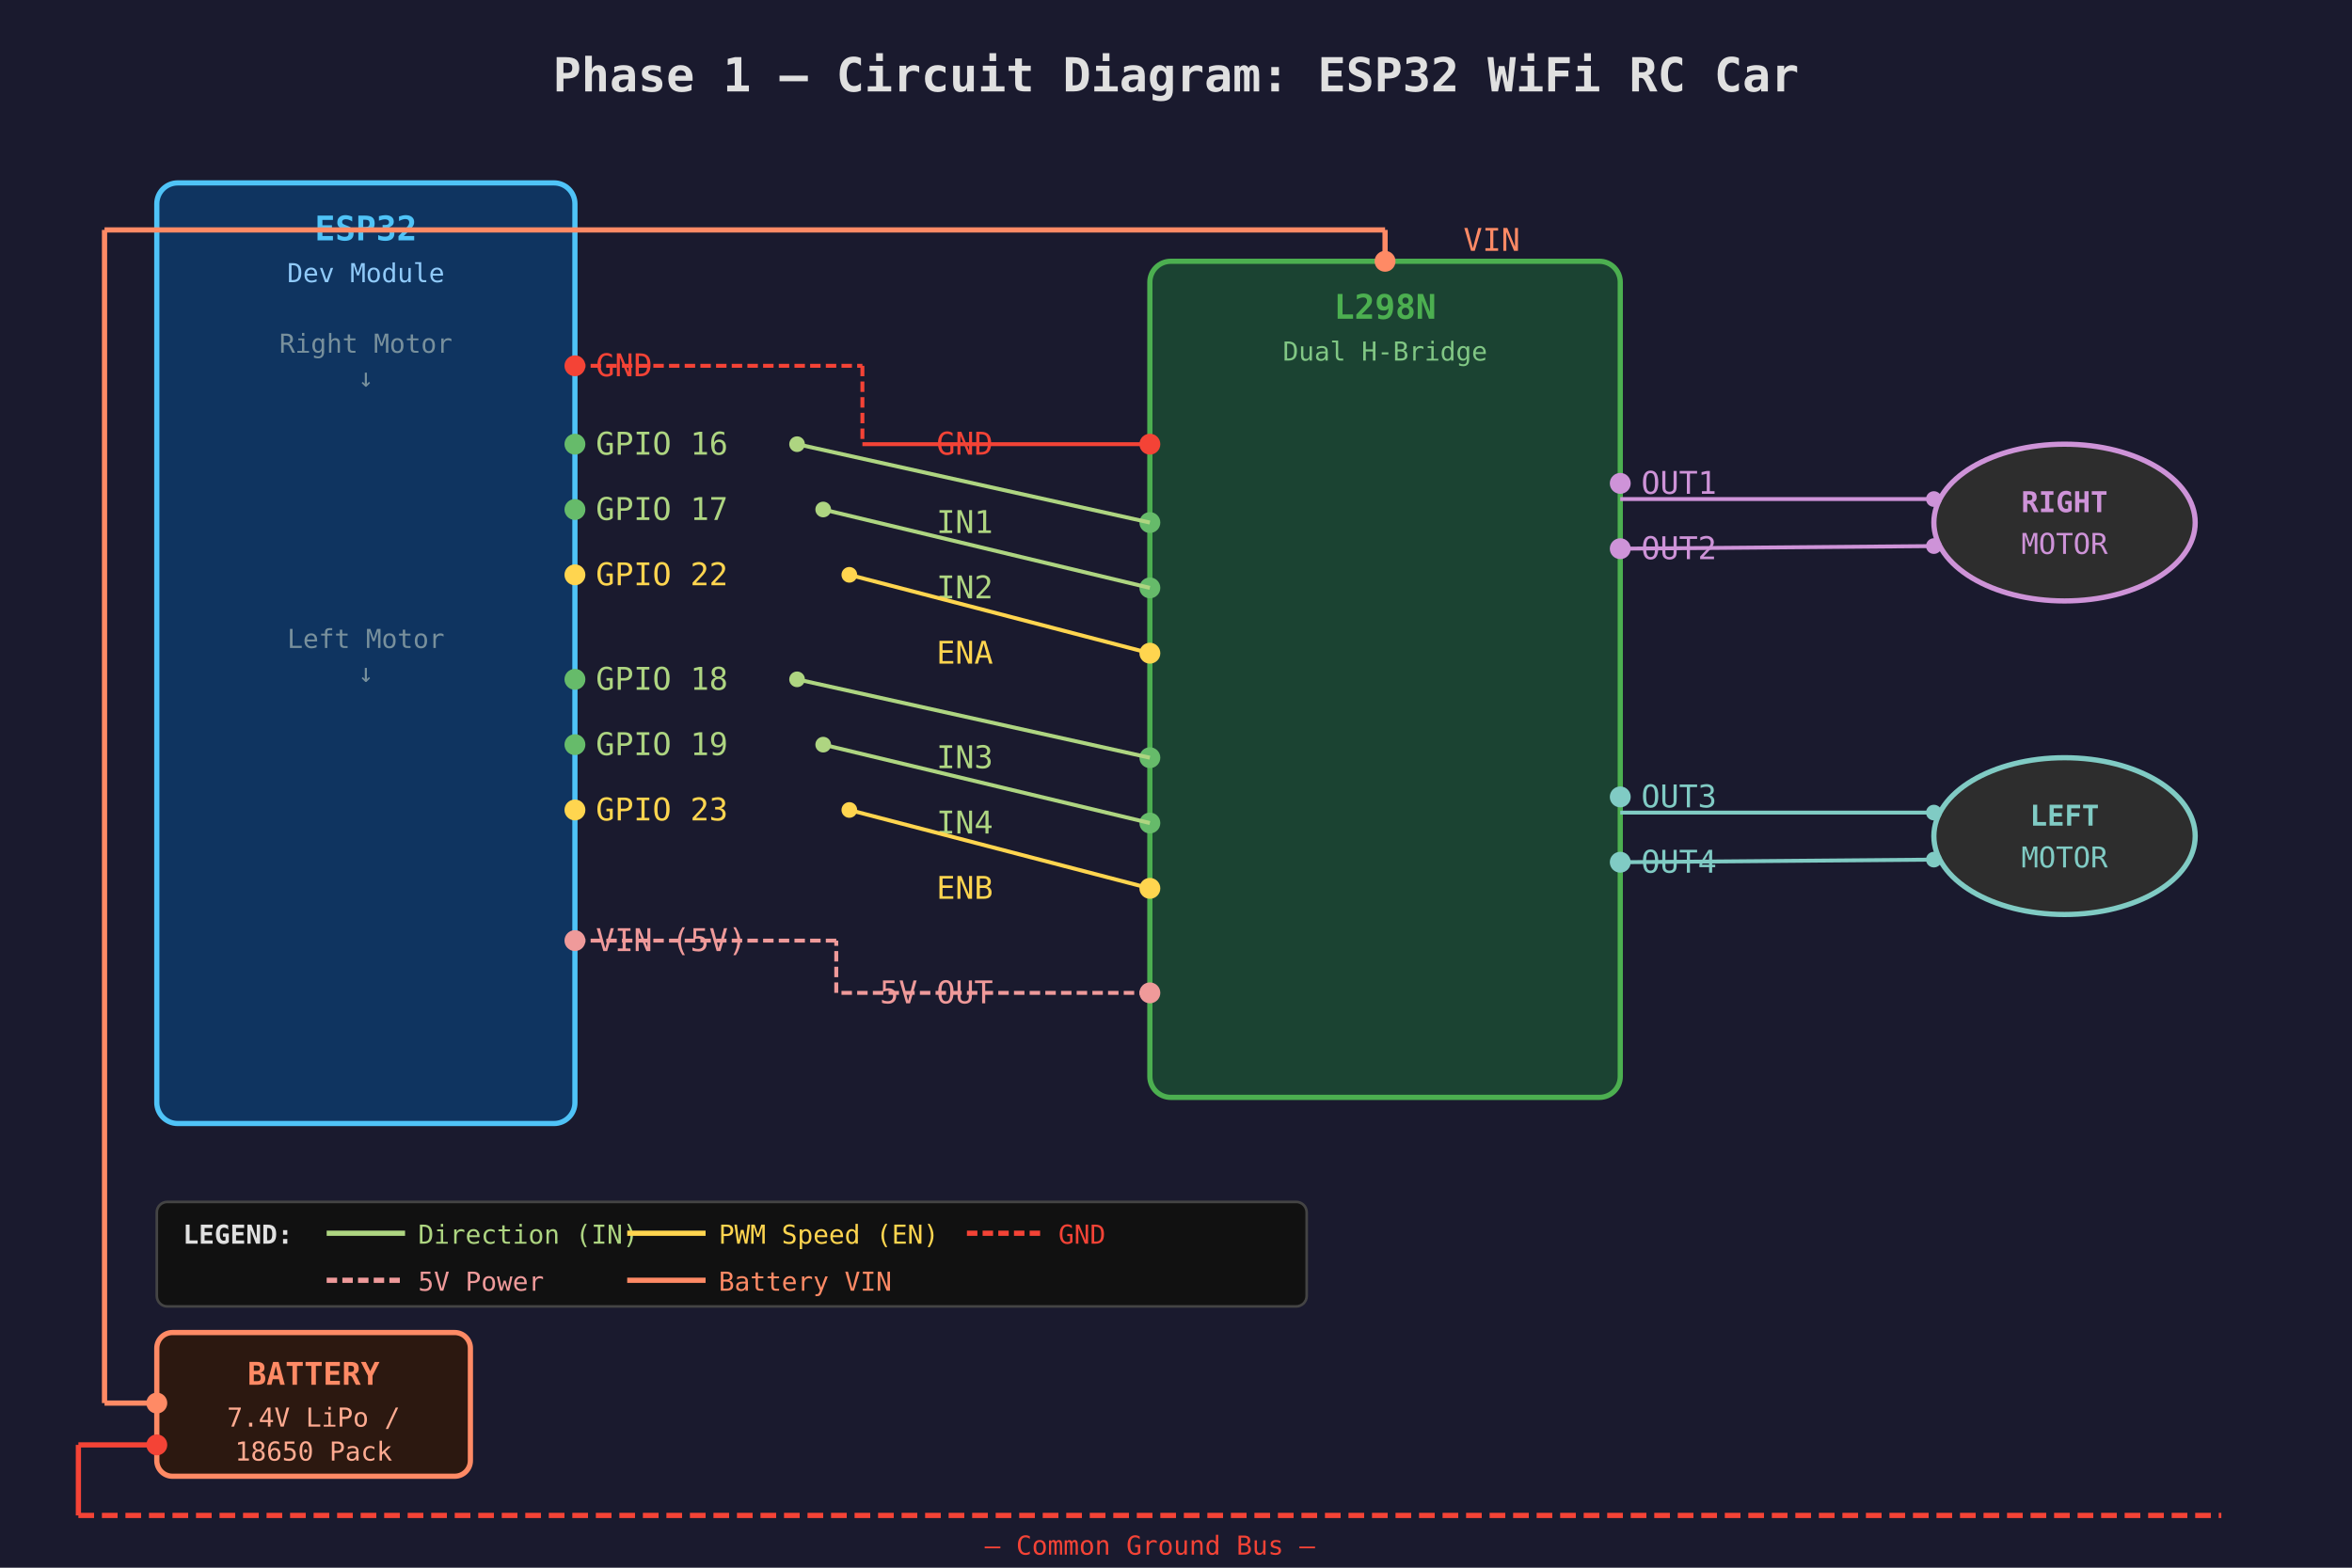
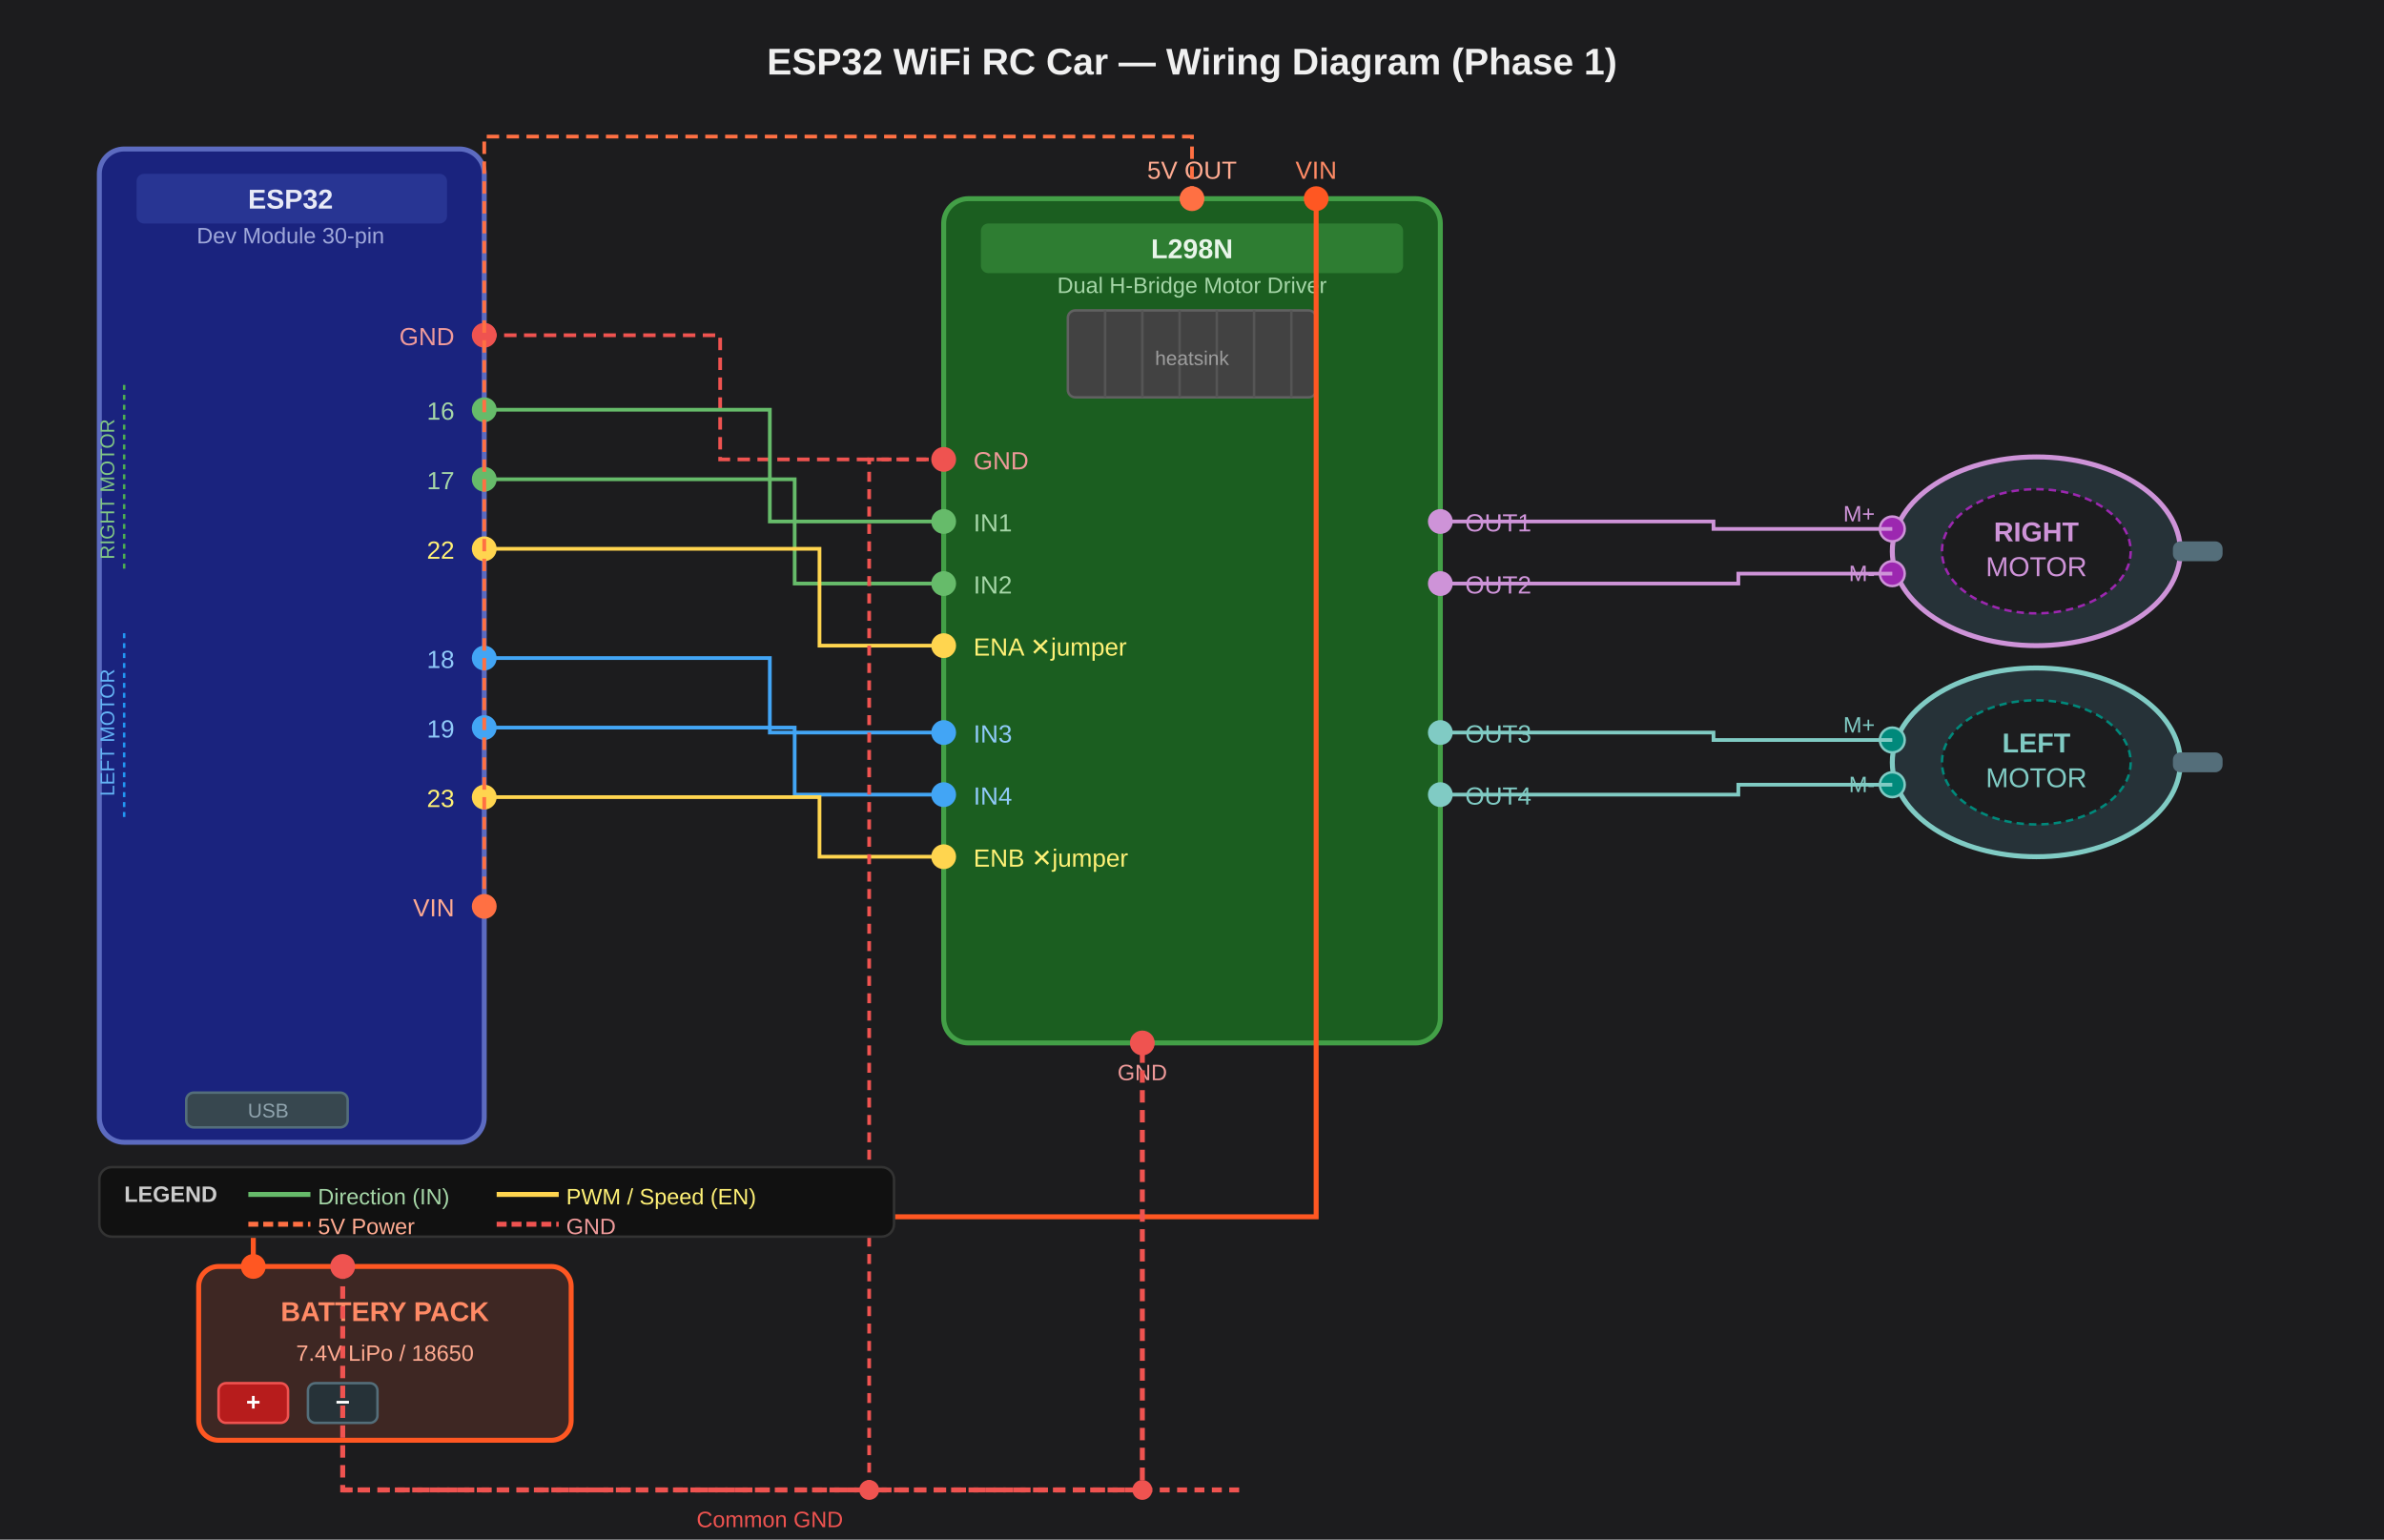
- <svg xmlns="http://www.w3.org/2000/svg" viewBox="0 0 900 600" font-family="monospace" font-size="12">
-   <rect width="900" height="600" fill="#1a1a2e" />
-   <text x="450" y="35" text-anchor="middle" fill="#e0e0e0" font-size="18" font-weight="bold">Phase 1 — Circuit Diagram: ESP32 WiFi RC Car</text>
-   <rect x="60" y="70" width="160" height="360" rx="8" fill="#0f3460" stroke="#4fc3f7" stroke-width="2" />
-   <text x="140" y="92" text-anchor="middle" fill="#4fc3f7" font-weight="bold" font-size="13">ESP32</text>
-   <text x="140" y="108" text-anchor="middle" fill="#90caf9" font-size="10">Dev Module</text>
-   <circle cx="220" cy="140" r="4" fill="#f44336" />
-   <text x="228" y="144" fill="#f44336">GND</text>
-   <circle cx="220" cy="170" r="4" fill="#66bb6a" />
-   <text x="228" y="174" fill="#aed581">GPIO 16</text>
-   <circle cx="220" cy="195" r="4" fill="#66bb6a" />
-   <text x="228" y="199" fill="#aed581">GPIO 17</text>
-   <circle cx="220" cy="220" r="4" fill="#ffd54f" />
-   <text x="228" y="224" fill="#ffd54f">GPIO 22</text>
-   <circle cx="220" cy="260" r="4" fill="#66bb6a" />
-   <text x="228" y="264" fill="#aed581">GPIO 18</text>
-   <circle cx="220" cy="285" r="4" fill="#66bb6a" />
-   <text x="228" y="289" fill="#aed581">GPIO 19</text>
-   <circle cx="220" cy="310" r="4" fill="#ffd54f" />
-   <text x="228" y="314" fill="#ffd54f">GPIO 23</text>
-   <circle cx="220" cy="360" r="4" fill="#ef9a9a" />
-   <text x="228" y="364" fill="#ef9a9a">VIN (5V)</text>
-   <text x="140" y="135" text-anchor="middle" fill="#78909c" font-size="10">Right Motor</text>
-   <text x="140" y="148" text-anchor="middle" fill="#78909c" font-size="10">↓</text>
-   <text x="140" y="248" text-anchor="middle" fill="#78909c" font-size="10">Left Motor</text>
-   <text x="140" y="261" text-anchor="middle" fill="#78909c" font-size="10">↓</text>
-   <rect x="440" y="100" width="180" height="320" rx="8" fill="#1b4332" stroke="#4caf50" stroke-width="2" />
-   <text x="530" y="122" text-anchor="middle" fill="#4caf50" font-weight="bold" font-size="13">L298N</text>
-   <text x="530" y="138" text-anchor="middle" fill="#81c784" font-size="10">Dual H-Bridge</text>
-   <circle cx="440" cy="170" r="4" fill="#f44336" />
-   <text x="380" y="174" text-anchor="end" fill="#f44336">GND</text>
-   <circle cx="440" cy="200" r="4" fill="#66bb6a" />
-   <text x="380" y="204" text-anchor="end" fill="#aed581">IN1</text>
-   <circle cx="440" cy="225" r="4" fill="#66bb6a" />
-   <text x="380" y="229" text-anchor="end" fill="#aed581">IN2</text>
-   <circle cx="440" cy="250" r="4" fill="#ffd54f" />
-   <text x="380" y="254" text-anchor="end" fill="#ffd54f">ENA</text>
-   <circle cx="440" cy="290" r="4" fill="#66bb6a" />
-   <text x="380" y="294" text-anchor="end" fill="#aed581">IN3</text>
-   <circle cx="440" cy="315" r="4" fill="#66bb6a" />
-   <text x="380" y="319" text-anchor="end" fill="#aed581">IN4</text>
-   <circle cx="440" cy="340" r="4" fill="#ffd54f" />
-   <text x="380" y="344" text-anchor="end" fill="#ffd54f">ENB</text>
-   <circle cx="440" cy="380" r="4" fill="#ef9a9a" />
-   <text x="380" y="384" text-anchor="end" fill="#ef9a9a">5V OUT</text>
-   <circle cx="620" cy="185" r="4" fill="#ce93d8" />
-   <text x="628" y="189" fill="#ce93d8">OUT1</text>
-   <circle cx="620" cy="210" r="4" fill="#ce93d8" />
-   <text x="628" y="214" fill="#ce93d8">OUT2</text>
-   <circle cx="620" cy="305" r="4" fill="#80cbc4" />
-   <text x="628" y="309" fill="#80cbc4">OUT3</text>
-   <circle cx="620" cy="330" r="4" fill="#80cbc4" />
-   <text x="628" y="334" fill="#80cbc4">OUT4</text>
-   <circle cx="530" cy="100" r="4" fill="#ff8a65" />
-   <text x="560" y="96" fill="#ff8a65">VIN</text>
-   <ellipse cx="790" cy="200" rx="50" ry="30" fill="#2d2d2d" stroke="#ce93d8" stroke-width="2" />
-   <text x="790" y="196" text-anchor="middle" fill="#ce93d8" font-size="11" font-weight="bold">RIGHT</text>
-   <text x="790" y="212" text-anchor="middle" fill="#ce93d8" font-size="11">MOTOR</text>
-   <circle cx="740" cy="191" r="3" fill="#ce93d8" />
-   <circle cx="740" cy="209" r="3" fill="#ce93d8" />
-   <ellipse cx="790" cy="320" rx="50" ry="30" fill="#2d2d2d" stroke="#80cbc4" stroke-width="2" />
-   <text x="790" y="316" text-anchor="middle" fill="#80cbc4" font-size="11" font-weight="bold">LEFT</text>
-   <text x="790" y="332" text-anchor="middle" fill="#80cbc4" font-size="11">MOTOR</text>
-   <circle cx="740" cy="311" r="3" fill="#80cbc4" />
-   <circle cx="740" cy="329" r="3" fill="#80cbc4" />
-   <rect x="60" y="510" width="120" height="55" rx="6" fill="#2c1810" stroke="#ff8a65" stroke-width="2" />
-   <text x="120" y="530" text-anchor="middle" fill="#ff8a65" font-weight="bold">BATTERY</text>
-   <text x="120" y="546" text-anchor="middle" fill="#ffab91" font-size="10">7.4V LiPo /</text>
-   <text x="120" y="559" text-anchor="middle" fill="#ffab91" font-size="10">18650 Pack</text>
-   <circle cx="60" cy="537" r="4" fill="#ff8a65" />
-   <circle cx="60" cy="553" r="4" fill="#f44336" />
-   <line x1="220" y1="140" x2="330" y2="140" stroke="#f44336" stroke-width="1.5" stroke-dasharray="4,2" />
-   <line x1="330" y1="140" x2="330" y2="170" stroke="#f44336" stroke-width="1.5" stroke-dasharray="4,2" />
-   <line x1="330" y1="170" x2="440" y2="170" stroke="#f44336" stroke-width="1.5" />
-   <line x1="305" y1="170" x2="440" y2="200" stroke="#aed581" stroke-width="1.5" />
-   <circle cx="305" cy="170" r="3" fill="#aed581" />
-   <line x1="315" y1="195" x2="440" y2="225" stroke="#aed581" stroke-width="1.5" />
-   <circle cx="315" cy="195" r="3" fill="#aed581" />
-   <line x1="325" y1="220" x2="440" y2="250" stroke="#ffd54f" stroke-width="1.5" />
-   <circle cx="325" cy="220" r="3" fill="#ffd54f" />
-   <line x1="305" y1="260" x2="440" y2="290" stroke="#aed581" stroke-width="1.5" />
-   <circle cx="305" cy="260" r="3" fill="#aed581" />
-   <line x1="315" y1="285" x2="440" y2="315" stroke="#aed581" stroke-width="1.5" />
-   <circle cx="315" cy="285" r="3" fill="#aed581" />
-   <line x1="325" y1="310" x2="440" y2="340" stroke="#ffd54f" stroke-width="1.5" />
-   <circle cx="325" cy="310" r="3" fill="#ffd54f" />
-   <line x1="440" y1="380" x2="320" y2="380" stroke="#ef9a9a" stroke-width="1.5" stroke-dasharray="4,2" />
-   <line x1="320" y1="380" x2="320" y2="360" stroke="#ef9a9a" stroke-width="1.5" stroke-dasharray="4,2" />
-   <line x1="320" y1="360" x2="220" y2="360" stroke="#ef9a9a" stroke-width="1.5" stroke-dasharray="4,2" />
-   <line x1="60" y1="537" x2="40" y2="537" stroke="#ff8a65" stroke-width="2" />
-   <line x1="40" y1="537" x2="40" y2="88" stroke="#ff8a65" stroke-width="2" />
-   <line x1="40" y1="88" x2="530" y2="88" stroke="#ff8a65" stroke-width="2" />
-   <line x1="530" y1="88" x2="530" y2="100" stroke="#ff8a65" stroke-width="2" />
-   <line x1="60" y1="553" x2="30" y2="553" stroke="#f44336" stroke-width="2" />
-   <line x1="30" y1="553" x2="30" y2="580" stroke="#f44336" stroke-width="2" />
-   <line x1="30" y1="580" x2="850" y2="580" stroke="#f44336" stroke-width="2" stroke-dasharray="6,3" />
-   <text x="440" y="595" text-anchor="middle" fill="#f44336" font-size="10">— Common Ground Bus —</text>
-   <line x1="620" y1="191" x2="740" y2="191" stroke="#ce93d8" stroke-width="1.5" />
-   <line x1="620" y1="210" x2="740" y2="209" stroke="#ce93d8" stroke-width="1.5" />
-   <line x1="620" y1="311" x2="740" y2="311" stroke="#80cbc4" stroke-width="1.5" />
-   <line x1="620" y1="330" x2="740" y2="329" stroke="#80cbc4" stroke-width="1.5" />
-   <rect x="60" y="460" width="440" height="40" rx="4" fill="#111" stroke="#444" stroke-width="1" />
-   <text x="70" y="476" fill="#e0e0e0" font-size="10" font-weight="bold">LEGEND:</text>
-   <line x1="125" y1="472" x2="155" y2="472" stroke="#aed581" stroke-width="2" />
-   <text x="160" y="476" fill="#aed581" font-size="10">Direction (IN)</text>
-   <line x1="240" y1="472" x2="270" y2="472" stroke="#ffd54f" stroke-width="2" />
-   <text x="275" y="476" fill="#ffd54f" font-size="10">PWM Speed (EN)</text>
-   <line x1="370" y1="472" x2="400" y2="472" stroke="#f44336" stroke-width="2" stroke-dasharray="4,2" />
-   <text x="405" y="476" fill="#f44336" font-size="10">GND</text>
-   <line x1="125" y1="490" x2="155" y2="490" stroke="#ef9a9a" stroke-width="2" stroke-dasharray="4,2" />
-   <text x="160" y="494" fill="#ef9a9a" font-size="10">5V Power</text>
-   <line x1="240" y1="490" x2="270" y2="490" stroke="#ff8a65" stroke-width="2" />
-   <text x="275" y="494" fill="#ff8a65" font-size="10">Battery VIN</text>
+ <svg xmlns="http://www.w3.org/2000/svg" viewBox="0 0 960 620" font-family="Arial, sans-serif">
+   <rect width="960" height="620" fill="#1c1c1e" />
+   <text x="480" y="30" text-anchor="middle" fill="#f0f0f0" font-size="15" font-weight="bold">ESP32 WiFi RC Car — Wiring Diagram (Phase 1)</text>
+   <rect x="40" y="60" width="155" height="400" rx="10" fill="#1a237e" stroke="#5c6bc0" stroke-width="2" />
+   <rect x="55" y="70" width="125" height="20" rx="3" fill="#283593" />
+   <text x="117" y="84" text-anchor="middle" fill="#e8eaf6" font-size="11" font-weight="bold">ESP32</text>
+   <text x="117" y="98" text-anchor="middle" fill="#9fa8da" font-size="9">Dev Module 30-pin</text>
+   <rect x="75" y="440" width="65" height="14" rx="3" fill="#37474f" stroke="#546e7a" stroke-width="1" />
+   <text x="108" y="450" text-anchor="middle" fill="#90a4ae" font-size="8">USB</text>
+   <circle cx="195" cy="135" r="5" fill="#ef5350" />
+   <text x="183" y="139" text-anchor="end" fill="#ef9a9a" font-size="10">GND</text>
+   <circle cx="195" cy="165" r="5" fill="#66bb6a" />
+   <text x="183" y="169" text-anchor="end" fill="#a5d6a7" font-size="10">16</text>
+   <circle cx="195" cy="193" r="5" fill="#66bb6a" />
+   <text x="183" y="197" text-anchor="end" fill="#a5d6a7" font-size="10">17</text>
+   <circle cx="195" cy="221" r="5" fill="#ffd54f" />
+   <text x="183" y="225" text-anchor="end" fill="#fff176" font-size="10">22</text>
+   <circle cx="195" cy="265" r="5" fill="#42a5f5" />
+   <text x="183" y="269" text-anchor="end" fill="#90caf9" font-size="10">18</text>
+   <circle cx="195" cy="293" r="5" fill="#42a5f5" />
+   <text x="183" y="297" text-anchor="end" fill="#90caf9" font-size="10">19</text>
+   <circle cx="195" cy="321" r="5" fill="#ffd54f" />
+   <text x="183" y="325" text-anchor="end" fill="#fff176" font-size="10">23</text>
+   <circle cx="195" cy="365" r="5" fill="#ff7043" />
+   <text x="183" y="369" text-anchor="end" fill="#ffab91" font-size="10">VIN</text>
+   <line x1="50" y1="155" x2="50" y2="230" stroke="#4caf50" stroke-width="1" stroke-dasharray="2,2" />
+   <text x="46" y="197" text-anchor="middle" fill="#81c784" font-size="8" transform="rotate(-90,46,197)">RIGHT MOTOR</text>
+   <line x1="50" y1="255" x2="50" y2="330" stroke="#2196f3" stroke-width="1" stroke-dasharray="2,2" />
+   <text x="46" y="295" text-anchor="middle" fill="#64b5f6" font-size="8" transform="rotate(-90,46,295)">LEFT MOTOR</text>
+   <rect x="380" y="80" width="200" height="340" rx="10" fill="#1b5e20" stroke="#43a047" stroke-width="2" />
+   <rect x="395" y="90" width="170" height="20" rx="3" fill="#2e7d32" />
+   <text x="480" y="104" text-anchor="middle" fill="#e8f5e9" font-size="11" font-weight="bold">L298N</text>
+   <text x="480" y="118" text-anchor="middle" fill="#a5d6a7" font-size="9">Dual H-Bridge Motor Driver</text>
+   <rect x="430" y="125" width="100" height="35" rx="3" fill="#424242" stroke="#616161" stroke-width="1" />
+   <line x1="445" y1="125" x2="445" y2="160" stroke="#555" stroke-width="1" />
+   <line x1="460" y1="125" x2="460" y2="160" stroke="#555" stroke-width="1" />
+   <line x1="475" y1="125" x2="475" y2="160" stroke="#555" stroke-width="1" />
+   <line x1="490" y1="125" x2="490" y2="160" stroke="#555" stroke-width="1" />
+   <line x1="505" y1="125" x2="505" y2="160" stroke="#555" stroke-width="1" />
+   <line x1="520" y1="125" x2="520" y2="160" stroke="#555" stroke-width="1" />
+   <text x="480" y="147" text-anchor="middle" fill="#9e9e9e" font-size="8">heatsink</text>
+   <circle cx="380" cy="185" r="5" fill="#ef5350" />
+   <text x="392" y="189" fill="#ef9a9a" font-size="10">GND</text>
+   <circle cx="380" cy="210" r="5" fill="#66bb6a" />
+   <text x="392" y="214" fill="#a5d6a7" font-size="10">IN1</text>
+   <circle cx="380" cy="235" r="5" fill="#66bb6a" />
+   <text x="392" y="239" fill="#a5d6a7" font-size="10">IN2</text>
+   <circle cx="380" cy="260" r="5" fill="#ffd54f" />
+   <text x="392" y="264" fill="#fff176" font-size="10">ENA ✕jumper</text>
+   <circle cx="380" cy="295" r="5" fill="#42a5f5" />
+   <text x="392" y="299" fill="#90caf9" font-size="10">IN3</text>
+   <circle cx="380" cy="320" r="5" fill="#42a5f5" />
+   <text x="392" y="324" fill="#90caf9" font-size="10">IN4</text>
+   <circle cx="380" cy="345" r="5" fill="#ffd54f" />
+   <text x="392" y="349" fill="#fff176" font-size="10">ENB ✕jumper</text>
+   <circle cx="480" cy="80" r="5" fill="#ff7043" />
+   <text x="480" y="72" text-anchor="middle" fill="#ffab91" font-size="10">5V OUT</text>
+   <circle cx="530" cy="80" r="5" fill="#ff5722" />
+   <text x="530" y="72" text-anchor="middle" fill="#ff8a65" font-size="10">VIN</text>
+   <circle cx="460" cy="420" r="5" fill="#ef5350" />
+   <text x="460" y="435" text-anchor="middle" fill="#ef9a9a" font-size="9">GND</text>
+   <circle cx="580" cy="210" r="5" fill="#ce93d8" />
+   <text x="590" y="214" fill="#ce93d8" font-size="10">OUT1</text>
+   <circle cx="580" cy="235" r="5" fill="#ce93d8" />
+   <text x="590" y="239" fill="#ce93d8" font-size="10">OUT2</text>
+   <circle cx="580" cy="295" r="5" fill="#80cbc4" />
+   <text x="590" y="299" fill="#80cbc4" font-size="10">OUT3</text>
+   <circle cx="580" cy="320" r="5" fill="#80cbc4" />
+   <text x="590" y="324" fill="#80cbc4" font-size="10">OUT4</text>
+   <ellipse cx="820" cy="222" rx="58" ry="38" fill="#263238" stroke="#ce93d8" stroke-width="2" />
+   <ellipse cx="820" cy="222" rx="38" ry="25" fill="#1c1c1e" stroke="#9c27b0" stroke-width="1" stroke-dasharray="3,2" />
+   <text x="820" y="218" text-anchor="middle" fill="#ce93d8" font-size="11" font-weight="bold">RIGHT</text>
+   <text x="820" y="232" text-anchor="middle" fill="#ce93d8" font-size="11">MOTOR</text>
+   <rect x="875" y="218" width="20" height="8" rx="3" fill="#546e7a" />
+   <circle cx="762" cy="213" r="5" fill="#9c27b0" stroke="#ce93d8" stroke-width="1" />
+   <circle cx="762" cy="231" r="5" fill="#9c27b0" stroke="#ce93d8" stroke-width="1" />
+   <text x="755" y="210" text-anchor="end" fill="#ce93d8" font-size="9">M+</text>
+   <text x="755" y="234" text-anchor="end" fill="#ce93d8" font-size="9">M-</text>
+   <ellipse cx="820" cy="307" rx="58" ry="38" fill="#263238" stroke="#80cbc4" stroke-width="2" />
+   <ellipse cx="820" cy="307" rx="38" ry="25" fill="#1c1c1e" stroke="#00897b" stroke-width="1" stroke-dasharray="3,2" />
+   <text x="820" y="303" text-anchor="middle" fill="#80cbc4" font-size="11" font-weight="bold">LEFT</text>
+   <text x="820" y="317" text-anchor="middle" fill="#80cbc4" font-size="11">MOTOR</text>
+   <rect x="875" y="303" width="20" height="8" rx="3" fill="#546e7a" />
+   <circle cx="762" cy="298" r="5" fill="#00897b" stroke="#80cbc4" stroke-width="1" />
+   <circle cx="762" cy="316" r="5" fill="#00897b" stroke="#80cbc4" stroke-width="1" />
+   <text x="755" y="295" text-anchor="end" fill="#80cbc4" font-size="9">M+</text>
+   <text x="755" y="319" text-anchor="end" fill="#80cbc4" font-size="9">M-</text>
+   <rect x="80" y="510" width="150" height="70" rx="8" fill="#3e2723" stroke="#ff5722" stroke-width="2" />
+   <text x="155" y="532" text-anchor="middle" fill="#ff8a65" font-size="11" font-weight="bold">BATTERY PACK</text>
+   <text x="155" y="548" text-anchor="middle" fill="#ffab91" font-size="9">7.4V LiPo / 18650</text>
+   <rect x="88" y="557" width="28" height="16" rx="3" fill="#b71c1c" stroke="#ef5350" stroke-width="1" />
+   <text x="102" y="568" text-anchor="middle" fill="white" font-size="10" font-weight="bold">+</text>
+   <rect x="124" y="557" width="28" height="16" rx="3" fill="#263238" stroke="#546e7a" stroke-width="1" />
+   <text x="138" y="568" text-anchor="middle" fill="white" font-size="10" font-weight="bold">−</text>
+   <circle cx="102" cy="510" r="5" fill="#ff5722" />
+   <circle cx="138" cy="510" r="5" fill="#ef5350" />
+   <polyline points="195,135 290,135 290,185 380,185" fill="none" stroke="#ef5350" stroke-width="1.5" stroke-dasharray="5,3" />
+   <polyline points="195,165 310,165 310,210 380,210" fill="none" stroke="#66bb6a" stroke-width="1.5" />
+   <polyline points="195,193 320,193 320,235 380,235" fill="none" stroke="#66bb6a" stroke-width="1.5" />
+   <polyline points="195,221 330,221 330,260 380,260" fill="none" stroke="#ffd54f" stroke-width="1.5" />
+   <polyline points="195,265 310,265 310,295 380,295" fill="none" stroke="#42a5f5" stroke-width="1.5" />
+   <polyline points="195,293 320,293 320,320 380,320" fill="none" stroke="#42a5f5" stroke-width="1.5" />
+   <polyline points="195,321 330,321 330,345 380,345" fill="none" stroke="#ffd54f" stroke-width="1.5" />
+   <polyline points="480,80 480,55 195,55 195,365" fill="none" stroke="#ff7043" stroke-width="1.5" stroke-dasharray="5,3" />
+   <polyline points="102,510 102,490 530,490 530,80" fill="none" stroke="#ff5722" stroke-width="2" />
+   <polyline points="138,510 138,600 460,600 460,420" fill="none" stroke="#ef5350" stroke-width="2" stroke-dasharray="5,3" />
+   <polyline points="380,185 350,185 350,600" fill="none" stroke="#ef5350" stroke-width="1.5" stroke-dasharray="4,3" />
+   <circle cx="350" cy="600" r="4" fill="#ef5350" />
+   <circle cx="460" cy="600" r="4" fill="#ef5350" />
+   <line x1="138" y1="600" x2="500" y2="600" stroke="#ef5350" stroke-width="2" stroke-dasharray="4,3" />
+   <text x="310" y="615" text-anchor="middle" fill="#ef5350" font-size="9">Common GND</text>
+   <polyline points="580,210 690,210 690,213 762,213" fill="none" stroke="#ce93d8" stroke-width="1.5" />
+   <polyline points="580,235 700,235 700,231 762,231" fill="none" stroke="#ce93d8" stroke-width="1.5" />
+   <polyline points="580,295 690,295 690,298 762,298" fill="none" stroke="#80cbc4" stroke-width="1.5" />
+   <polyline points="580,320 700,320 700,316 762,316" fill="none" stroke="#80cbc4" stroke-width="1.5" />
+   <rect x="40" y="470" width="320" height="28" rx="5" fill="#111" stroke="#333" stroke-width="1" />
+   <text x="50" y="484" fill="#ccc" font-size="9" font-weight="bold">LEGEND</text>
+   <line x1="100" y1="481" x2="125" y2="481" stroke="#66bb6a" stroke-width="2" />
+   <text x="128" y="485" fill="#a5d6a7" font-size="9">Direction (IN)</text>
+   <line x1="200" y1="481" x2="225" y2="481" stroke="#ffd54f" stroke-width="2" />
+   <text x="228" y="485" fill="#fff176" font-size="9">PWM / Speed (EN)</text>
+   <line x1="100" y1="493" x2="125" y2="493" stroke="#ff7043" stroke-width="2" stroke-dasharray="4,2" />
+   <text x="128" y="497" fill="#ffab91" font-size="9">5V Power</text>
+   <line x1="200" y1="493" x2="225" y2="493" stroke="#ef5350" stroke-width="2" stroke-dasharray="4,2" />
+   <text x="228" y="497" fill="#ef9a9a" font-size="9">GND</text>
</svg>
